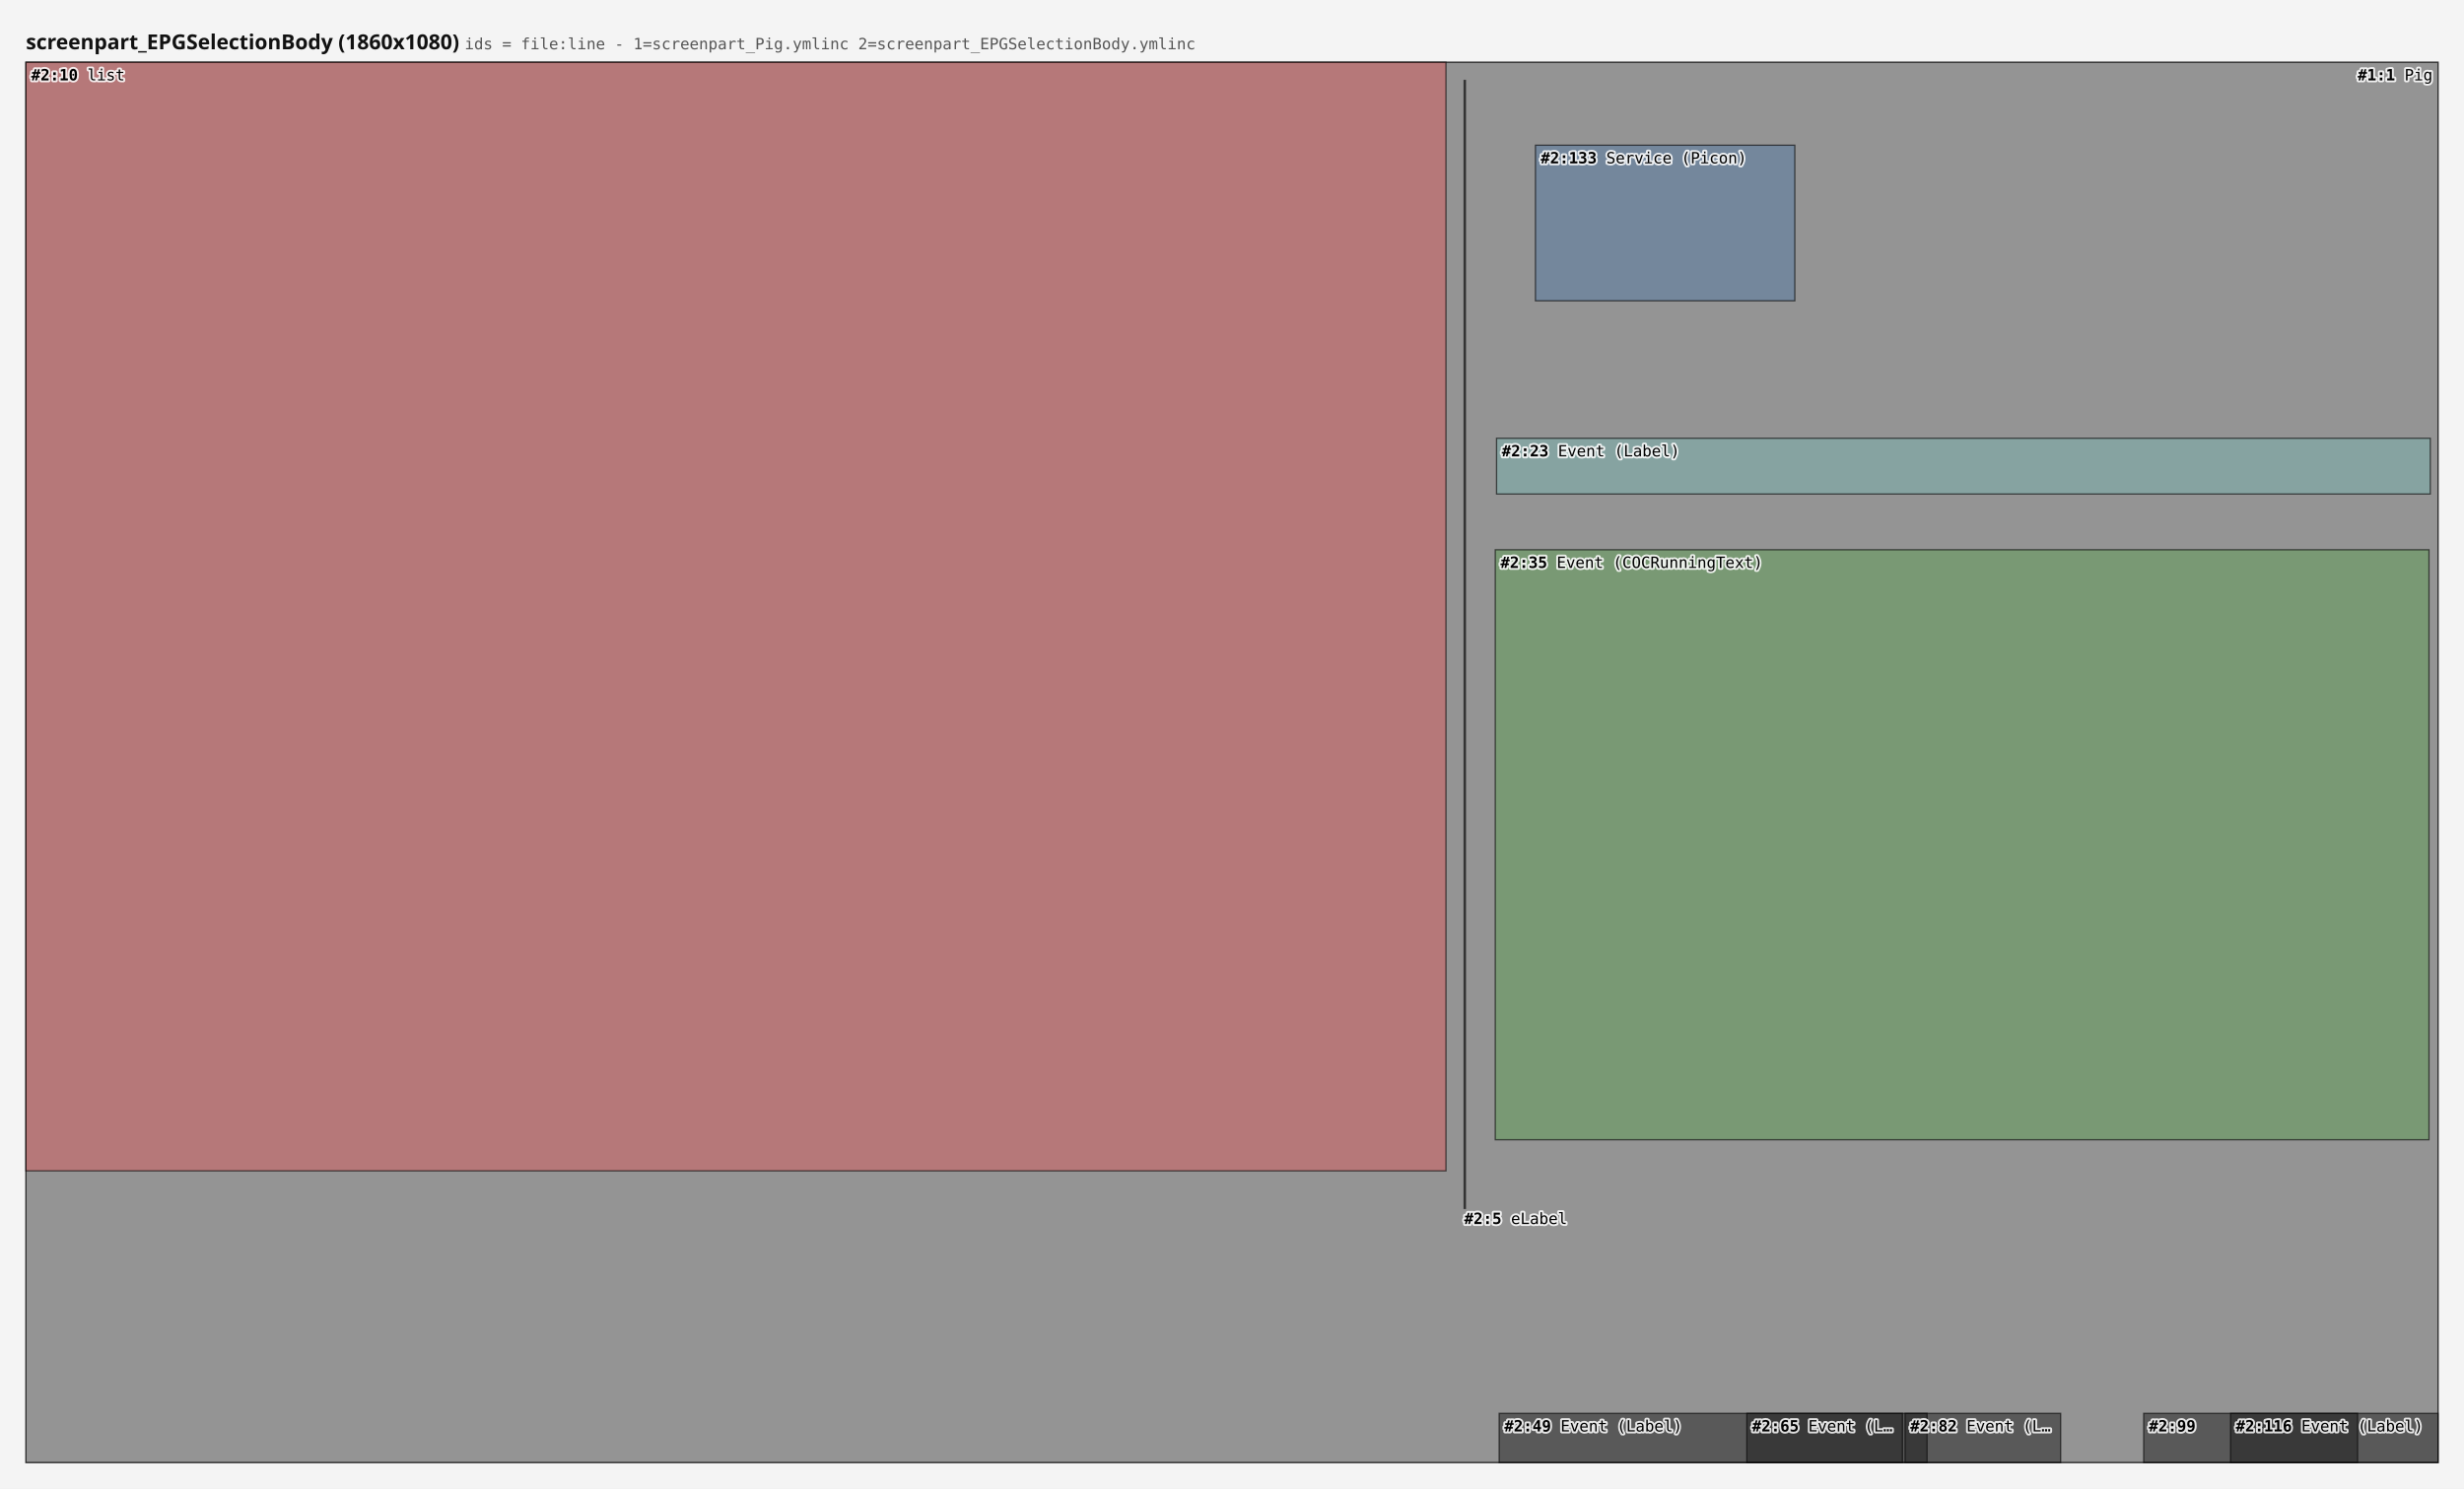
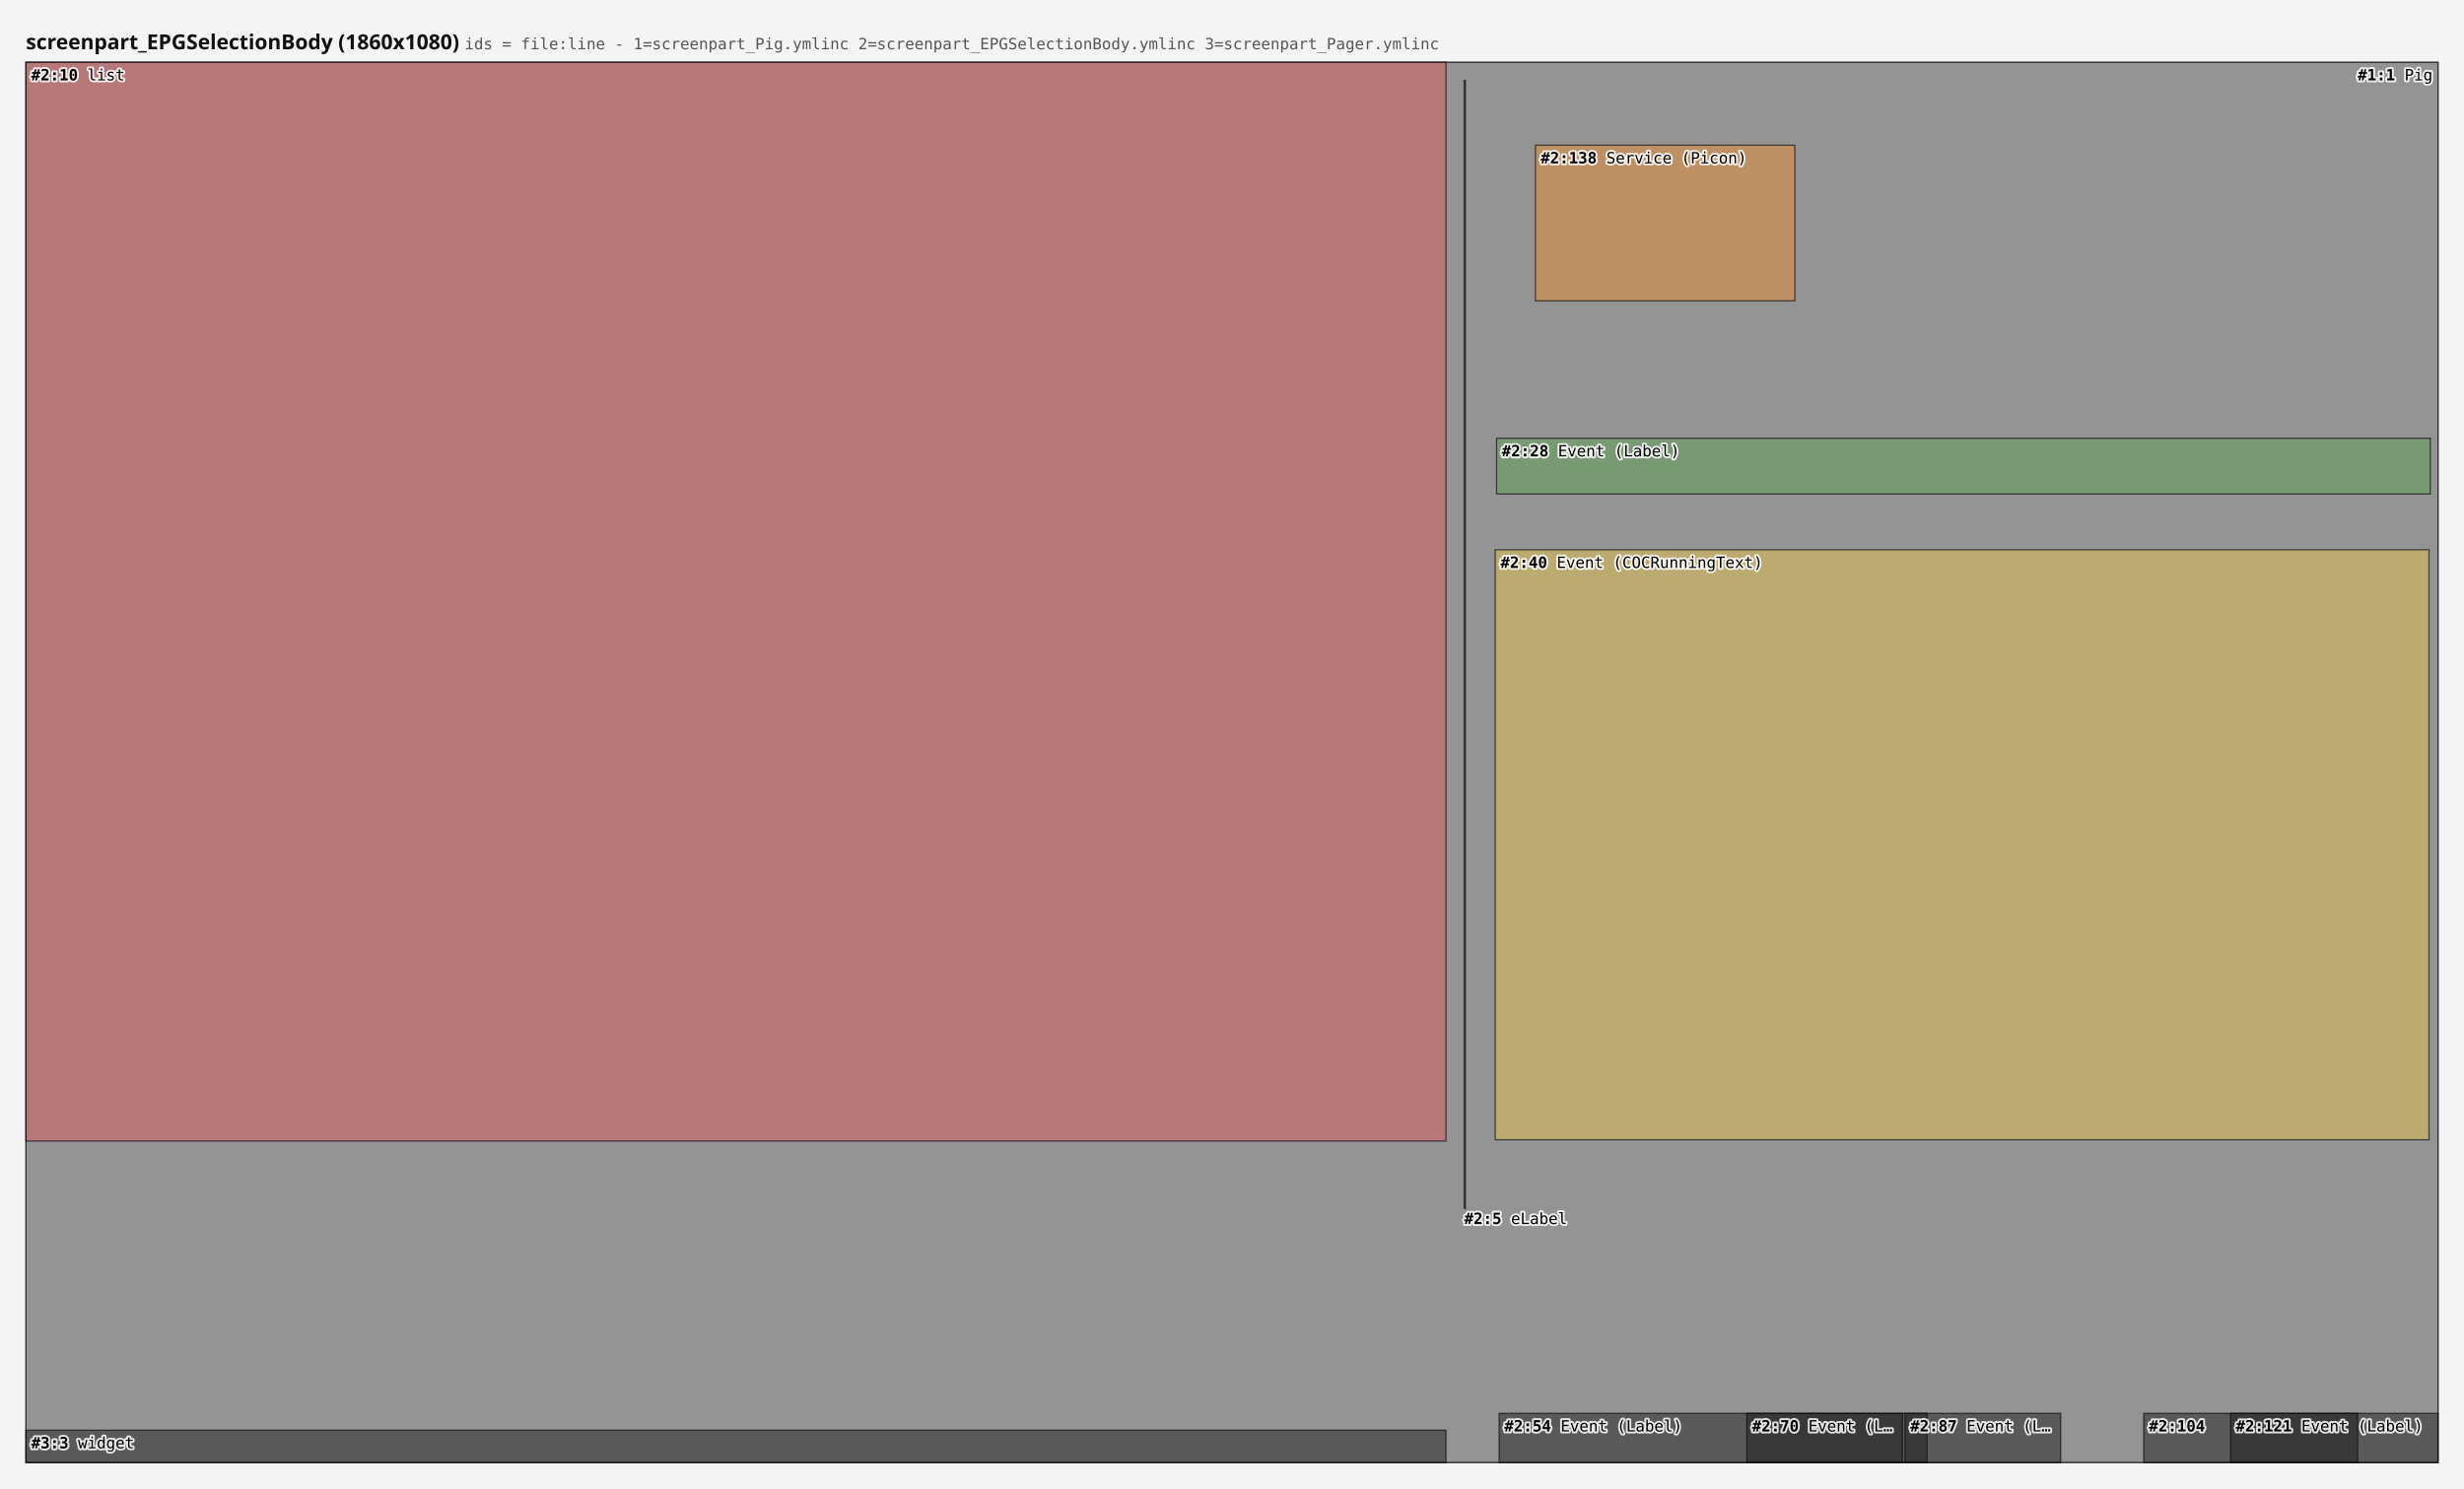
<svg xmlns="http://www.w3.org/2000/svg" width="1900" height="1148" viewBox="0 0 1900 1148">
  <rect x="0" y="0" width="1900" height="1148" fill="#f4f4f4" />
-   <text x="20" y="38" font-family="sans-serif" font-size="16" font-weight="bold" fill="#111111">screenpart_EPGSelectionBody (1860x1080) <tspan font-family="monospace" font-size="12" font-weight="normal" fill="#555555">ids = file:line - 1=screenpart_Pig.ymlinc  2=screenpart_EPGSelectionBody.ymlinc</tspan>
+   <text x="20" y="38" font-family="sans-serif" font-size="16" font-weight="bold" fill="#111111">screenpart_EPGSelectionBody (1860x1080) <tspan font-family="monospace" font-size="12" font-weight="normal" fill="#555555">ids = file:line - 1=screenpart_Pig.ymlinc  2=screenpart_EPGSelectionBody.ymlinc  3=screenpart_Pager.ymlinc</tspan>
  </text>
  <g data-screen="0" transform="translate(20,48)">
    <rect x="0" y="0" width="1860" height="1080" fill="#ffffff" stroke="#999999" stroke-width="1" />
    <rect data-ref="0:1" data-src="screenpart_EPGSelectionBody.ymlinc:5" x="1109" y="14" width="1" height="870" fill="#424242" fill-opacity="0.45" stroke="#000000" stroke-opacity="0.6" stroke-width="1" />
    <rect data-ref="0:0" data-src="screenpart_Pig.ymlinc:1" x="0" y="0" width="1860" height="1080" fill="#121212" fill-opacity="0.45" stroke="#000000" stroke-opacity="0.6" stroke-width="1" />
-     <rect data-ref="0:2" data-src="screenpart_EPGSelectionBody.ymlinc:10" x="0" y="0" width="1095" height="855" fill="#e15759" fill-opacity="0.45" stroke="#000000" stroke-opacity="0.6" stroke-width="1" />
-     <rect data-ref="0:3" data-src="screenpart_EPGSelectionBody.ymlinc:23" x="1134" y="290" width="720" height="43" fill="#76b7b2" fill-opacity="0.45" stroke="#000000" stroke-opacity="0.6" stroke-width="1" />
-     <rect data-ref="0:4" data-src="screenpart_EPGSelectionBody.ymlinc:35" x="1133" y="376" width="720" height="455" fill="#59a14f" fill-opacity="0.45" stroke="#000000" stroke-opacity="0.6" stroke-width="1" />
-     <rect data-ref="0:5" data-src="screenpart_EPGSelectionBody.ymlinc:49" x="1136" y="1042" width="330" height="38" fill="#121212" fill-opacity="0.45" stroke="#000000" stroke-opacity="0.6" stroke-width="1" />
-     <rect data-ref="0:6" data-src="screenpart_EPGSelectionBody.ymlinc:65" x="1327" y="1042" width="120" height="38" fill="#121212" fill-opacity="0.45" stroke="#000000" stroke-opacity="0.6" stroke-width="1" />
-     <rect data-ref="0:7" data-src="screenpart_EPGSelectionBody.ymlinc:82" x="1449" y="1042" width="120" height="38" fill="#121212" fill-opacity="0.45" stroke="#000000" stroke-opacity="0.6" stroke-width="1" />
-     <rect data-ref="0:8" data-src="screenpart_EPGSelectionBody.ymlinc:99" x="1633" y="1042" width="165" height="38" fill="#121212" fill-opacity="0.45" stroke="#000000" stroke-opacity="0.6" stroke-width="1" />
-     <rect data-ref="0:9" data-src="screenpart_EPGSelectionBody.ymlinc:116" x="1700" y="1042" width="160" height="38" fill="#121212" fill-opacity="0.45" stroke="#000000" stroke-opacity="0.6" stroke-width="1" />
-     <rect data-ref="0:10" data-src="screenpart_EPGSelectionBody.ymlinc:133" x="1164" y="64" width="200" height="120" fill="#4e79a7" fill-opacity="0.45" stroke="#000000" stroke-opacity="0.6" stroke-width="1" />
+     <rect data-ref="0:2" data-src="screenpart_EPGSelectionBody.ymlinc:10" x="0" y="0" width="1095" height="832" fill="#e15759" fill-opacity="0.45" stroke="#000000" stroke-opacity="0.6" stroke-width="1" />
+     <rect data-ref="0:3" data-src="screenpart_Pager.ymlinc:3" x="0" y="1055" width="1095" height="25" fill="#121212" fill-opacity="0.45" stroke="#000000" stroke-opacity="0.6" stroke-width="1" />
+     <rect data-ref="0:4" data-src="screenpart_EPGSelectionBody.ymlinc:28" x="1134" y="290" width="720" height="43" fill="#59a14f" fill-opacity="0.45" stroke="#000000" stroke-opacity="0.6" stroke-width="1" />
+     <rect data-ref="0:5" data-src="screenpart_EPGSelectionBody.ymlinc:40" x="1133" y="376" width="720" height="455" fill="#edc948" fill-opacity="0.45" stroke="#000000" stroke-opacity="0.6" stroke-width="1" />
+     <rect data-ref="0:6" data-src="screenpart_EPGSelectionBody.ymlinc:54" x="1136" y="1042" width="330" height="38" fill="#121212" fill-opacity="0.45" stroke="#000000" stroke-opacity="0.6" stroke-width="1" />
+     <rect data-ref="0:7" data-src="screenpart_EPGSelectionBody.ymlinc:70" x="1327" y="1042" width="120" height="38" fill="#121212" fill-opacity="0.45" stroke="#000000" stroke-opacity="0.6" stroke-width="1" />
+     <rect data-ref="0:8" data-src="screenpart_EPGSelectionBody.ymlinc:87" x="1449" y="1042" width="120" height="38" fill="#121212" fill-opacity="0.45" stroke="#000000" stroke-opacity="0.6" stroke-width="1" />
+     <rect data-ref="0:9" data-src="screenpart_EPGSelectionBody.ymlinc:104" x="1633" y="1042" width="165" height="38" fill="#121212" fill-opacity="0.45" stroke="#000000" stroke-opacity="0.6" stroke-width="1" />
+     <rect data-ref="0:10" data-src="screenpart_EPGSelectionBody.ymlinc:121" x="1700" y="1042" width="160" height="38" fill="#121212" fill-opacity="0.45" stroke="#000000" stroke-opacity="0.6" stroke-width="1" />
+     <rect data-ref="0:11" data-src="screenpart_EPGSelectionBody.ymlinc:138" x="1164" y="64" width="200" height="120" fill="#f28e2b" fill-opacity="0.45" stroke="#000000" stroke-opacity="0.6" stroke-width="1" />
    <g pointer-events="none" font-family="monospace" font-size="12" fill="#000000" stroke="#ffffff" stroke-width="3" stroke-opacity="0.85" stroke-linejoin="round" paint-order="stroke">
      <text x="1109" y="896">
        <tspan font-weight="bold">#2:5</tspan> eLabel</text>
      <text x="1798" y="14">
        <tspan font-weight="bold">#1:1</tspan> Pig</text>
      <text x="4" y="14">
        <tspan font-weight="bold">#2:10</tspan> list</text>
+       <text x="4" y="1069">
+         <tspan font-weight="bold">#3:3</tspan> widget</text>
      <text x="1138" y="304">
-         <tspan font-weight="bold">#2:23</tspan> Event (Label)</text>
+         <tspan font-weight="bold">#2:28</tspan> Event (Label)</text>
      <text x="1137" y="390">
-         <tspan font-weight="bold">#2:35</tspan> Event (COCRunningText)</text>
+         <tspan font-weight="bold">#2:40</tspan> Event (COCRunningText)</text>
      <text x="1140" y="1056">
-         <tspan font-weight="bold">#2:49</tspan> Event (Label)</text>
+         <tspan font-weight="bold">#2:54</tspan> Event (Label)</text>
      <text x="1331" y="1056">
-         <tspan font-weight="bold">#2:65</tspan> Event (L…</text>
+         <tspan font-weight="bold">#2:70</tspan> Event (L…</text>
      <text x="1453" y="1056">
-         <tspan font-weight="bold">#2:82</tspan> Event (L…</text>
+         <tspan font-weight="bold">#2:87</tspan> Event (L…</text>
      <text x="1637" y="1056">
-         <tspan font-weight="bold">#2:99</tspan>
+         <tspan font-weight="bold">#2:104</tspan>
      </text>
      <text x="1704" y="1056">
-         <tspan font-weight="bold">#2:116</tspan> Event (Label)</text>
+         <tspan font-weight="bold">#2:121</tspan> Event (Label)</text>
      <text x="1168" y="78">
-         <tspan font-weight="bold">#2:133</tspan> Service (Picon)</text>
+         <tspan font-weight="bold">#2:138</tspan> Service (Picon)</text>
    </g>
  </g>
</svg>
